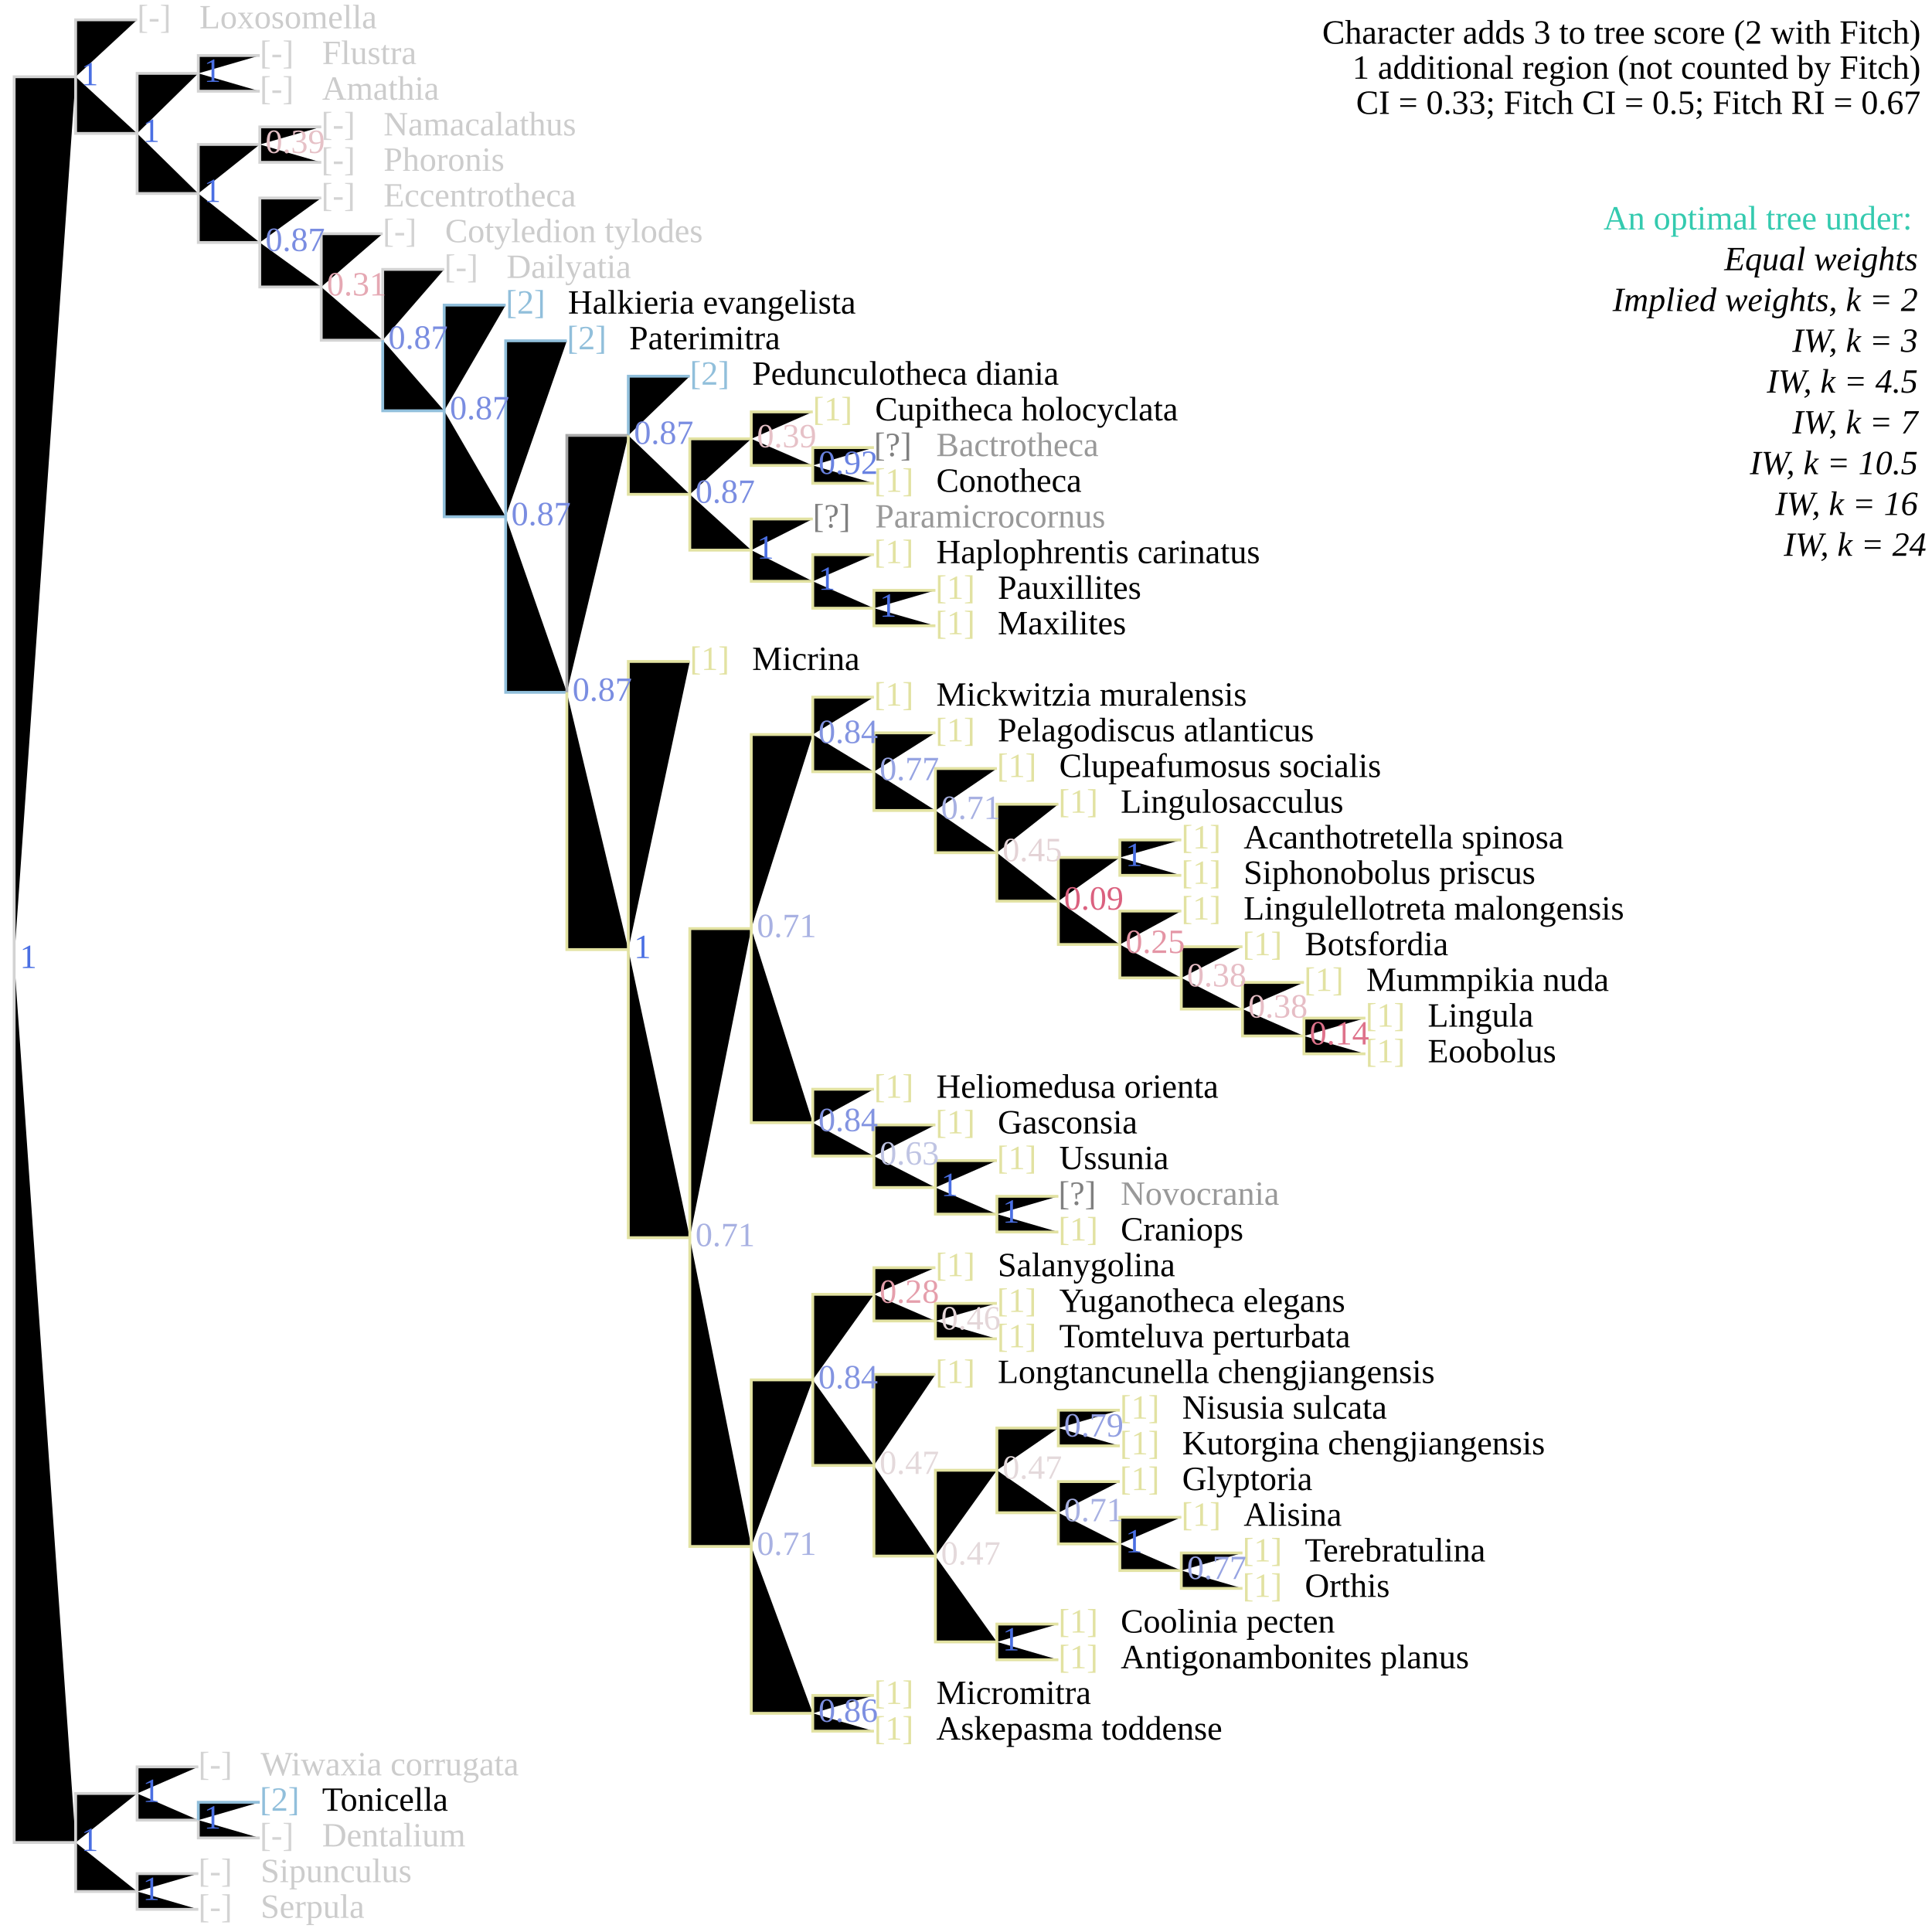
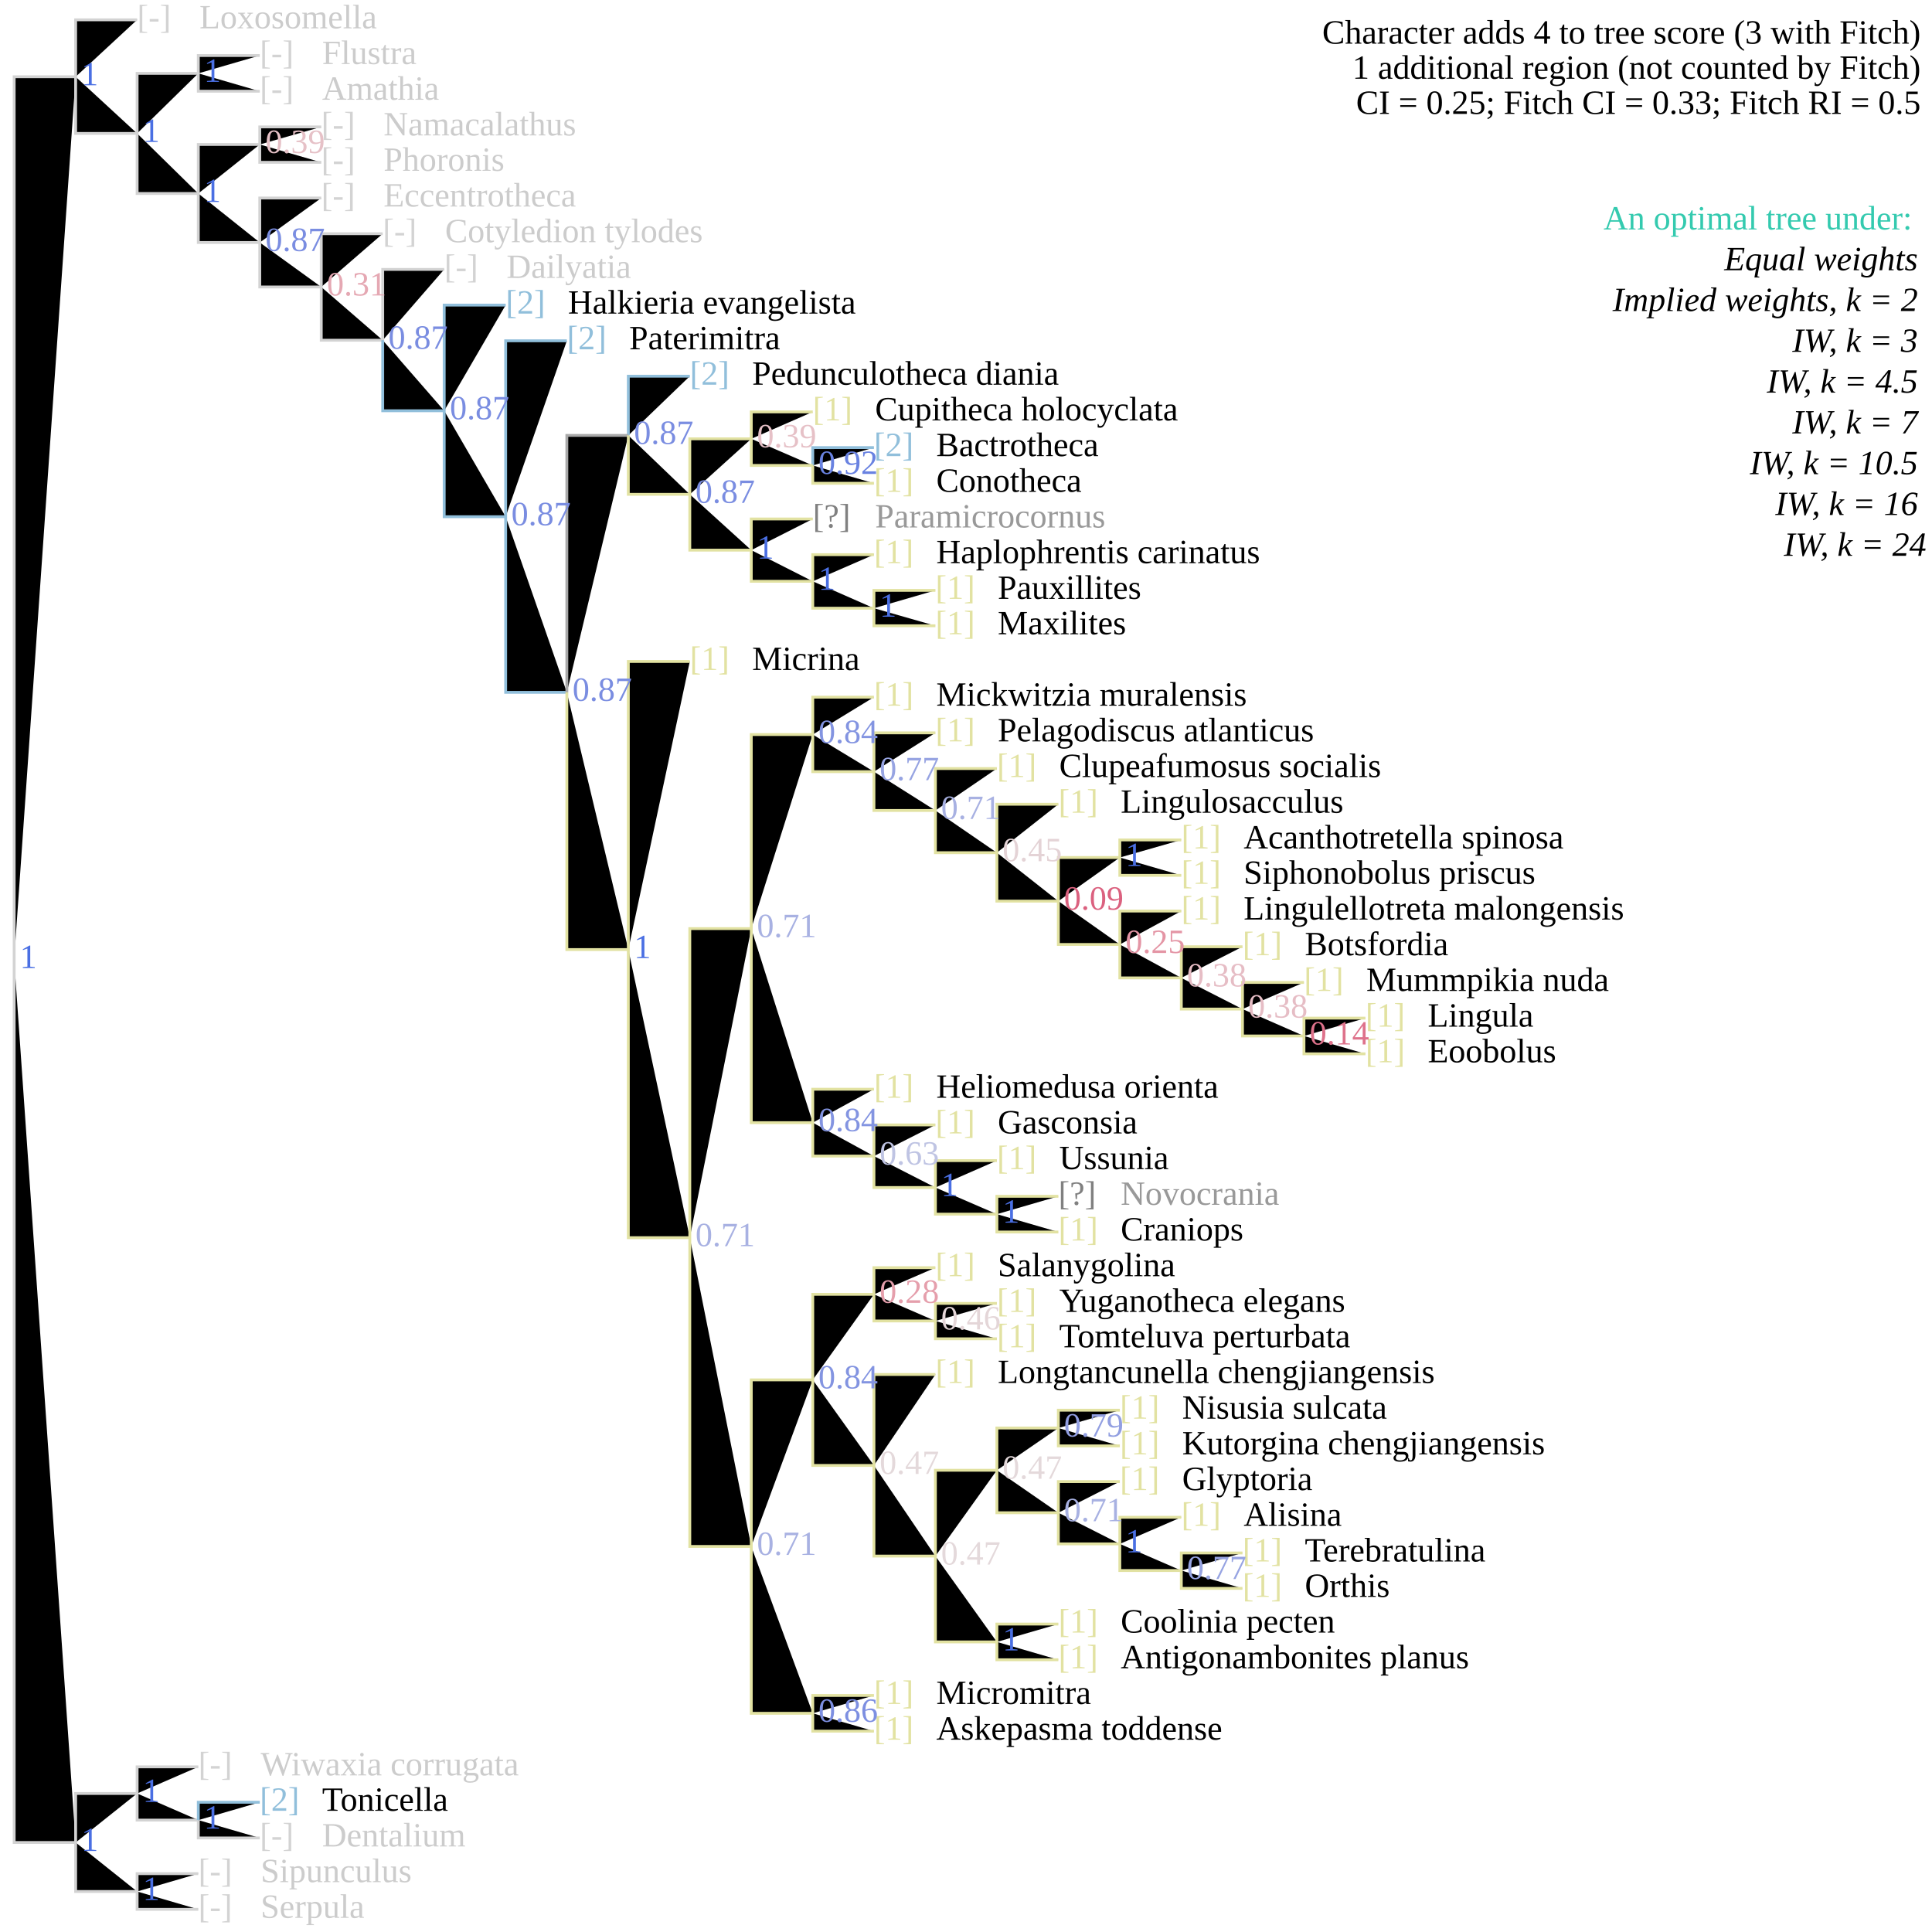
<svg xmlns="http://www.w3.org/2000/svg" version="1.1" width="682" height="682" class="tree" data-char="71">
-   <text x="678" y="15.4" text-anchor="end" class="stepsLabel">Character adds <tspan class="score">3</tspan> to tree score (<tspan class="score fitch">2</tspan> with Fitch)</text>
+   <text x="678" y="15.4" text-anchor="end" class="stepsLabel">Character adds <tspan class="score">4</tspan> to tree score (<tspan class="score fitch">3</tspan> with Fitch)</text>
  <text x="678" y="27.8" text-anchor="end" class="stepsLabel">
    <tspan class="score">1</tspan> additional region (not counted by Fitch)</text>
-   <text x="678" y="40.2" text-anchor="end" class="stepsLabel">CI = 0.33; Fitch CI = 0.5; Fitch RI = 0.67</text>
+   <text x="678" y="40.2" text-anchor="end" class="stepsLabel">CI = 0.25; Fitch CI = 0.33; Fitch RI = 0.5</text>
  <text x="678" y="65" text-anchor="end" class="stepsLabel">
    <tspan dy="16" fill="#34caaf">An optimal tree under:</tspan>
    <tspan x="680" style="font-style:italic" class="thisAn" dy="1.2em">Equal weights</tspan>
    <tspan x="680" style="font-style:italic" class="notThisAn" dy="1.2em">Implied weights, k = 2</tspan>
    <tspan x="680" style="font-style:italic" class="notThisAn" dy="1.2em">IW, k = 3</tspan>
    <tspan x="680" style="font-style:italic" class="notThisAn" dy="1.2em">IW, k = 4.5</tspan>
    <tspan x="680" style="font-style:italic" class="notThisAn" dy="1.2em">IW, k = 7</tspan>
    <tspan x="680" style="font-style:italic" class="notThisAn" dy="1.2em">IW, k = 10.5</tspan>
    <tspan x="680" style="font-style:italic" class="notThisAn" dy="1.2em">IW, k = 16</tspan>
    <tspan x="680" style="font-style:italic" class="notThisAn" dy="1.2em">IW, k = 24</tspan>
  </text>
  <text x="70" y="664.4" fill="lightgrey" class="flag">[-]</text>
  <text x="92" y="664.4" fill="#ccc" class="taxonLabel">Sipunculus</text>
  <text x="70" y="677" fill="lightgrey" class="flag">[-]</text>
  <text x="92" y="677" fill="#ccc" class="taxonLabel">Serpula</text>
  <text x="91.7" y="639.2" fill="#91bfdb" class="flag">[2]</text>
  <text x="113.7" y="639.2" fill="#000" class="taxonLabel">Tonicella</text>
  <text x="91.7" y="651.8" fill="lightgrey" class="flag">[-]</text>
  <text x="113.7" y="651.8" fill="#ccc" class="taxonLabel">Dentalium</text>
  <text x="70" y="626.7" fill="lightgrey" class="flag">[-]</text>
  <text x="92" y="626.7" fill="#ccc" class="taxonLabel">Wiwaxia corrugata</text>
  <text x="308.5" y="601.5" fill="#e2e2a2" class="flag">[1]</text>
  <text x="330.5" y="601.5" fill="#000" class="taxonLabel">Micromitra</text>
  <text x="308.5" y="614.1" fill="#e2e2a2" class="flag">[1]</text>
  <text x="330.5" y="614.1" fill="#000" class="taxonLabel">Askepasma toddense</text>
  <text x="373.6" y="576.3" fill="#e2e2a2" class="flag">[1]</text>
  <text x="395.6" y="576.3" fill="#000" class="taxonLabel">Coolinia pecten</text>
  <text x="373.6" y="588.9" fill="#e2e2a2" class="flag">[1]</text>
  <text x="395.6" y="588.9" fill="#000" class="taxonLabel">Antigonambonites planus</text>
  <text x="438.6" y="551.2" fill="#e2e2a2" class="flag">[1]</text>
  <text x="460.6" y="551.2" fill="#000" class="taxonLabel">Terebratulina</text>
  <text x="438.6" y="563.7" fill="#e2e2a2" class="flag">[1]</text>
  <text x="460.6" y="563.7" fill="#000" class="taxonLabel">Orthis</text>
  <text x="417" y="538.6" fill="#e2e2a2" class="flag">[1]</text>
  <text x="439" y="538.6" fill="#000" class="taxonLabel">Alisina</text>
  <text x="395.3" y="526" fill="#e2e2a2" class="flag">[1]</text>
  <text x="417.3" y="526" fill="#000" class="taxonLabel">Glyptoria</text>
  <text x="395.3" y="500.8" fill="#e2e2a2" class="flag">[1]</text>
  <text x="417.3" y="500.8" fill="#000" class="taxonLabel">Nisusia sulcata</text>
  <text x="395.3" y="513.4" fill="#e2e2a2" class="flag">[1]</text>
  <text x="417.3" y="513.4" fill="#000" class="taxonLabel">Kutorgina chengjiangensis</text>
  <text x="330.2" y="488.2" fill="#e2e2a2" class="flag">[1]</text>
  <text x="352.2" y="488.2" fill="#000" class="taxonLabel">Longtancunella chengjiangensis</text>
  <text x="351.9" y="463.1" fill="#e2e2a2" class="flag">[1]</text>
  <text x="373.9" y="463.1" fill="#000" class="taxonLabel">Yuganotheca elegans</text>
  <text x="351.9" y="475.6" fill="#e2e2a2" class="flag">[1]</text>
  <text x="373.9" y="475.6" fill="#000" class="taxonLabel">Tomteluva perturbata</text>
  <text x="330.2" y="450.5" fill="#e2e2a2" class="flag">[1]</text>
  <text x="352.2" y="450.5" fill="#000" class="taxonLabel">Salanygolina</text>
  <text x="373.6" y="425.3" fill="grey" class="flag">[?]</text>
  <text x="395.6" y="425.3" fill="#999" class="taxonLabel">Novocrania</text>
  <text x="373.6" y="437.9" fill="#e2e2a2" class="flag">[1]</text>
  <text x="395.6" y="437.9" fill="#000" class="taxonLabel">Craniops</text>
  <text x="351.9" y="412.7" fill="#e2e2a2" class="flag">[1]</text>
  <text x="373.9" y="412.7" fill="#000" class="taxonLabel">Ussunia</text>
  <text x="330.2" y="400.1" fill="#e2e2a2" class="flag">[1]</text>
  <text x="352.2" y="400.1" fill="#000" class="taxonLabel">Gasconsia</text>
  <text x="308.5" y="387.5" fill="#e2e2a2" class="flag">[1]</text>
  <text x="330.5" y="387.5" fill="#000" class="taxonLabel">Heliomedusa orienta</text>
  <text x="482" y="362.4" fill="#e2e2a2" class="flag">[1]</text>
  <text x="504" y="362.4" fill="#000" class="taxonLabel">Lingula</text>
  <text x="482" y="375" fill="#e2e2a2" class="flag">[1]</text>
  <text x="504" y="375" fill="#000" class="taxonLabel">Eoobolus</text>
  <text x="460.3" y="349.8" fill="#e2e2a2" class="flag">[1]</text>
  <text x="482.3" y="349.8" fill="#000" class="taxonLabel">Mummpikia nuda</text>
  <text x="438.6" y="337.2" fill="#e2e2a2" class="flag">[1]</text>
  <text x="460.6" y="337.2" fill="#000" class="taxonLabel">Botsfordia</text>
  <text x="417" y="324.6" fill="#e2e2a2" class="flag">[1]</text>
  <text x="439" y="324.6" fill="#000" class="taxonLabel">Lingulellotreta malongensis</text>
  <text x="417" y="299.5" fill="#e2e2a2" class="flag">[1]</text>
  <text x="439" y="299.5" fill="#000" class="taxonLabel">Acanthotretella spinosa</text>
  <text x="417" y="312" fill="#e2e2a2" class="flag">[1]</text>
  <text x="439" y="312" fill="#000" class="taxonLabel">Siphonobolus priscus</text>
  <text x="373.6" y="286.9" fill="#e2e2a2" class="flag">[1]</text>
  <text x="395.6" y="286.9" fill="#000" class="taxonLabel">Lingulosacculus</text>
  <text x="351.9" y="274.3" fill="#e2e2a2" class="flag">[1]</text>
  <text x="373.9" y="274.3" fill="#000" class="taxonLabel">Clupeafumosus socialis</text>
  <text x="330.2" y="261.7" fill="#e2e2a2" class="flag">[1]</text>
  <text x="352.2" y="261.7" fill="#000" class="taxonLabel">Pelagodiscus atlanticus</text>
  <text x="308.5" y="249.1" fill="#e2e2a2" class="flag">[1]</text>
  <text x="330.5" y="249.1" fill="#000" class="taxonLabel">Mickwitzia muralensis</text>
  <text x="243.5" y="236.5" fill="#e2e2a2" class="flag">[1]</text>
  <text x="265.5" y="236.5" fill="#000" class="taxonLabel">Micrina</text>
  <text x="330.2" y="211.4" fill="#e2e2a2" class="flag">[1]</text>
  <text x="352.2" y="211.4" fill="#000" class="taxonLabel">Pauxillites</text>
  <text x="330.2" y="223.9" fill="#e2e2a2" class="flag">[1]</text>
  <text x="352.2" y="223.9" fill="#000" class="taxonLabel">Maxilites</text>
  <text x="308.5" y="198.8" fill="#e2e2a2" class="flag">[1]</text>
  <text x="330.5" y="198.8" fill="#000" class="taxonLabel">Haplophrentis carinatus</text>
  <text x="286.9" y="186.2" fill="grey" class="flag">[?]</text>
  <text x="308.9" y="186.2" fill="#999" class="taxonLabel">Paramicrocornus</text>
-   <text x="308.5" y="161" fill="grey" class="flag">[?]</text>
-   <text x="330.5" y="161" fill="#999" class="taxonLabel">Bactrotheca</text>
+   <text x="308.5" y="161" fill="#91bfdb" class="flag">[2]</text>
+   <text x="330.5" y="161" fill="#000" class="taxonLabel">Bactrotheca</text>
  <text x="308.5" y="173.6" fill="#e2e2a2" class="flag">[1]</text>
  <text x="330.5" y="173.6" fill="#000" class="taxonLabel">Conotheca</text>
  <text x="286.9" y="148.4" fill="#e2e2a2" class="flag">[1]</text>
  <text x="308.9" y="148.4" fill="#000" class="taxonLabel">Cupitheca holocyclata</text>
  <text x="243.5" y="135.8" fill="#91bfdb" class="flag">[2]</text>
  <text x="265.5" y="135.8" fill="#000" class="taxonLabel">Pedunculotheca diania</text>
  <text x="200.1" y="123.3" fill="#91bfdb" class="flag">[2]</text>
  <text x="222.1" y="123.3" fill="#000" class="taxonLabel">Paterimitra</text>
  <text x="178.5" y="110.7" fill="#91bfdb" class="flag">[2]</text>
  <text x="200.5" y="110.7" fill="#000" class="taxonLabel">Halkieria evangelista</text>
  <text x="156.8" y="98.1" fill="lightgrey" class="flag">[-]</text>
  <text x="178.8" y="98.1" fill="#ccc" class="taxonLabel">Dailyatia</text>
  <text x="135.1" y="85.5" fill="lightgrey" class="flag">[-]</text>
  <text x="157.1" y="85.5" fill="#ccc" class="taxonLabel">Cotyledion tylodes</text>
  <text x="113.4" y="72.9" fill="lightgrey" class="flag">[-]</text>
  <text x="135.4" y="72.9" fill="#ccc" class="taxonLabel">Eccentrotheca</text>
  <text x="113.4" y="47.8" fill="lightgrey" class="flag">[-]</text>
  <text x="135.4" y="47.8" fill="#ccc" class="taxonLabel">Namacalathus</text>
  <text x="113.4" y="60.3" fill="lightgrey" class="flag">[-]</text>
  <text x="135.4" y="60.3" fill="#ccc" class="taxonLabel">Phoronis</text>
  <text x="91.7" y="22.6" fill="lightgrey" class="flag">[-]</text>
  <text x="113.7" y="22.6" fill="#ccc" class="taxonLabel">Flustra</text>
  <text x="91.7" y="35.2" fill="lightgrey" class="flag">[-]</text>
  <text x="113.7" y="35.2" fill="#ccc" class="taxonLabel">Amathia</text>
  <text x="48.4" y="10" fill="lightgrey" class="flag">[-]</text>
  <text x="70.4" y="10" fill="#ccc" class="taxonLabel">Loxosomella</text>
  <path d="M5,338.7V27.1H26.7M26.7,27.1V7H48.4M26.7,27.1V47.1H48.4M48.4,47.1V25.9H70M70,25.9V19.6H91.7M70,25.9V32.2H91.7M48.4,47.1V68.3H70M70,68.3V51H91.7M91.7,51V44.8H113.4M91.7,51V57.3H113.4M70,68.3V85.6H91.7M91.7,85.6V69.9H113.4M91.7,85.6V101.3H113.4M113.4,101.3V82.5H135.1M113.4,101.3V120.1H135.1M135.1,120.1V95.1H156.8M5,338.7V650.4H26.7M26.7,650.4V633.1H48.4M48.4,633.1V623.7H70M48.4,633.1V642.5H70M70,642.5V648.8H91.7M26.7,650.4V667.7H48.4M48.4,667.7V661.4H70M48.4,667.7V674H70" stroke="lightgrey" class="inapplicable" />
-   <path d="M135.1,120.1V145H156.8M156.8,145V107.7H178.5M156.8,145V182.4H178.5M178.5,182.4V120.3H200.1M178.5,182.4V244.4H200.1M221.8,153.7V132.8H243.5M70,642.5V636.2H91.7" stroke="#91bfdb" />
+   <path d="M135.1,120.1V145H156.8M156.8,145V107.7H178.5M156.8,145V182.4H178.5M178.5,182.4V120.3H200.1M178.5,182.4V244.4H200.1M221.8,153.7V132.8H243.5M286.9,164.3V158H308.5M70,642.5V636.2H91.7" stroke="#91bfdb" />
  <path d="M200.1,244.4V153.7H221.8" stroke="darkgrey" />
-   <path d="M221.8,153.7V174.5H243.5M243.5,174.5V154.9H265.2M265.2,154.9V145.4H286.9M265.2,154.9V164.3H286.9M286.9,164.3V158H308.5M286.9,164.3V170.6H308.5M243.5,174.5V194.2H265.2M265.2,194.2V183.2H286.9M265.2,194.2V205.2H286.9M286.9,205.2V195.8H308.5M286.9,205.2V214.7H308.5M308.5,214.7V208.4H330.2M308.5,214.7V220.9H330.2M200.1,244.4V335.2H221.8M221.8,335.2V233.5H243.5M221.8,335.2V436.9H243.5M243.5,436.9V327.8H265.2M265.2,327.8V259.3H286.9M286.9,259.3V246.1H308.5M286.9,259.3V272.4H308.5M308.5,272.4V258.7H330.2M308.5,272.4V286.1H330.2M330.2,286.1V271.3H351.9M330.2,286.1V301H351.9M351.9,301V283.9H373.6M351.9,301V318.1H373.6M373.6,318.1V302.7H395.3M395.3,302.7V296.5H417M395.3,302.7V309H417M373.6,318.1V333.4H395.3M395.3,333.4V321.6H417M395.3,333.4V345.2H417M417,345.2V334.2H438.6M417,345.2V356.2H438.6M438.6,356.2V346.8H460.3M438.6,356.2V365.7H460.3M460.3,365.7V359.4H482M460.3,365.7V372H482M265.2,327.8V396.3H286.9M286.9,396.3V384.5H308.5M286.9,396.3V408.1H308.5M308.5,408.1V397.1H330.2M308.5,408.1V419.2H330.2M330.2,419.2V409.7H351.9M330.2,419.2V428.6H351.9M351.9,428.6V422.3H373.6M351.9,428.6V434.9H373.6M243.5,436.9V545.9H265.2M265.2,545.9V487.1H286.9M286.9,487.1V456.9H308.5M308.5,456.9V447.5H330.2M308.5,456.9V466.3H330.2M330.2,466.3V460.1H351.9M330.2,466.3V472.6H351.9M286.9,487.1V517.3H308.5M308.5,517.3V485.2H330.2M308.5,517.3V549.3H330.2M330.2,549.3V519H351.9M351.9,519V504.1H373.6M373.6,504.1V497.8H395.3M373.6,504.1V510.4H395.3M351.9,519V534H373.6M373.6,534V523H395.3M373.6,534V545H395.3M395.3,545V535.6H417M395.3,545V554.4H417M417,554.4V548.2H438.6M417,554.4V560.7H438.6M330.2,549.3V579.6H351.9M351.9,579.6V573.3H373.6M351.9,579.6V585.9H373.6M265.2,545.9V604.8H286.9M286.9,604.8V598.5H308.5M286.9,604.8V611.1H308.5" stroke="#e2e2a2" />
+   <path d="M221.8,153.7V174.5H243.5M243.5,174.5V154.9H265.2M265.2,154.9V145.4H286.9M265.2,154.9V164.3H286.9M286.9,164.3V170.6H308.5M243.5,174.5V194.2H265.2M265.2,194.2V183.2H286.9M265.2,194.2V205.2H286.9M286.9,205.2V195.8H308.5M286.9,205.2V214.7H308.5M308.5,214.7V208.4H330.2M308.5,214.7V220.9H330.2M200.1,244.4V335.2H221.8M221.8,335.2V233.5H243.5M221.8,335.2V436.9H243.5M243.5,436.9V327.8H265.2M265.2,327.8V259.3H286.9M286.9,259.3V246.1H308.5M286.9,259.3V272.4H308.5M308.5,272.4V258.7H330.2M308.5,272.4V286.1H330.2M330.2,286.1V271.3H351.9M330.2,286.1V301H351.9M351.9,301V283.9H373.6M351.9,301V318.1H373.6M373.6,318.1V302.7H395.3M395.3,302.7V296.5H417M395.3,302.7V309H417M373.6,318.1V333.4H395.3M395.3,333.4V321.6H417M395.3,333.4V345.2H417M417,345.2V334.2H438.6M417,345.2V356.2H438.6M438.6,356.2V346.8H460.3M438.6,356.2V365.7H460.3M460.3,365.7V359.4H482M460.3,365.7V372H482M265.2,327.8V396.3H286.9M286.9,396.3V384.5H308.5M286.9,396.3V408.1H308.5M308.5,408.1V397.1H330.2M308.5,408.1V419.2H330.2M330.2,419.2V409.7H351.9M330.2,419.2V428.6H351.9M351.9,428.6V422.3H373.6M351.9,428.6V434.9H373.6M243.5,436.9V545.9H265.2M265.2,545.9V487.1H286.9M286.9,487.1V456.9H308.5M308.5,456.9V447.5H330.2M308.5,456.9V466.3H330.2M330.2,466.3V460.1H351.9M330.2,466.3V472.6H351.9M286.9,487.1V517.3H308.5M308.5,517.3V485.2H330.2M308.5,517.3V549.3H330.2M330.2,549.3V519H351.9M351.9,519V504.1H373.6M373.6,504.1V497.8H395.3M373.6,504.1V510.4H395.3M351.9,519V534H373.6M373.6,534V523H395.3M373.6,534V545H395.3M395.3,545V535.6H417M395.3,545V554.4H417M417,554.4V548.2H438.6M417,554.4V560.7H438.6M330.2,549.3V579.6H351.9M351.9,579.6V573.3H373.6M351.9,579.6V585.9H373.6M265.2,545.9V604.8H286.9M286.9,604.8V598.5H308.5M286.9,604.8V611.1H308.5" stroke="#e2e2a2" />
  <text x="7" y="341.7" class="node" fill="#4A6FE3">1</text>
  <text x="28.7" y="30.1" class="node" fill="#4A6FE3">1</text>
  <text x="50.4" y="50.1" class="node" fill="#4A6FE3">1</text>
  <text x="72" y="28.9" class="node" fill="#4A6FE3">1</text>
  <text x="72" y="71.3" class="node" fill="#4A6FE3">1</text>
  <text x="93.7" y="54" class="node" fill="#E6C1C7">0.39</text>
  <text x="93.7" y="88.6" class="node" fill="#7A8DE1">0.87</text>
  <text x="115.4" y="104.3" class="node" fill="#E5A8B3">0.31</text>
  <text x="137.1" y="123.1" class="node" fill="#7A8DE1">0.87</text>
  <text x="158.8" y="148" class="node" fill="#7A8DE1">0.87</text>
  <text x="180.5" y="185.4" class="node" fill="#7A8DE1">0.87</text>
  <text x="202.1" y="247.4" class="node" fill="#7A8DE1">0.87</text>
  <text x="223.8" y="156.7" class="node" fill="#7A8DE1">0.87</text>
  <text x="245.5" y="177.5" class="node" fill="#7A8DE1">0.87</text>
  <text x="267.2" y="157.9" class="node" fill="#E6C1C7">0.39</text>
  <text x="288.9" y="167.3" class="node" fill="#6982E1">0.92</text>
  <text x="267.2" y="197.2" class="node" fill="#4A6FE3">1</text>
  <text x="288.9" y="208.2" class="node" fill="#4A6FE3">1</text>
  <text x="310.5" y="217.7" class="node" fill="#4A6FE3">1</text>
  <text x="223.8" y="338.2" class="node" fill="#4A6FE3">1</text>
  <text x="245.5" y="439.9" class="node" fill="#A8B1E2">0.71</text>
  <text x="267.2" y="330.8" class="node" fill="#A8B1E2">0.71</text>
  <text x="288.9" y="262.3" class="node" fill="#8394E1">0.84</text>
  <text x="310.5" y="275.4" class="node" fill="#97A4E2">0.77</text>
  <text x="332.2" y="289.1" class="node" fill="#A8B1E2">0.71</text>
  <text x="353.9" y="304" class="node" fill="#E4D3D6">0.45</text>
  <text x="375.6" y="321.1" class="node" fill="#DB617F">0.09</text>
  <text x="397.3" y="305.7" class="node" fill="#4A6FE3">1</text>
  <text x="397.3" y="336.4" class="node" fill="#E495A5">0.25</text>
  <text x="419" y="348.2" class="node" fill="#E6BDC5">0.38</text>
  <text x="440.6" y="359.2" class="node" fill="#E6BDC5">0.38</text>
  <text x="462.3" y="368.7" class="node" fill="#DE728B">0.14</text>
  <text x="288.9" y="399.3" class="node" fill="#8394E1">0.84</text>
  <text x="310.5" y="411.1" class="node" fill="#BFC4E3">0.63</text>
  <text x="332.2" y="422.2" class="node" fill="#4A6FE3">1</text>
  <text x="353.9" y="431.6" class="node" fill="#4A6FE3">1</text>
  <text x="267.2" y="548.9" class="node" fill="#A8B1E2">0.71</text>
  <text x="288.9" y="490.1" class="node" fill="#8394E1">0.84</text>
  <text x="310.5" y="459.9" class="node" fill="#E59FAC">0.28</text>
  <text x="332.2" y="469.3" class="node" fill="#E4D6D8">0.46</text>
  <text x="310.5" y="520.3" class="node" fill="#E4D9DB">0.47</text>
  <text x="332.2" y="552.3" class="node" fill="#E4D9DB">0.47</text>
  <text x="353.9" y="522" class="node" fill="#E4D9DB">0.47</text>
  <text x="375.6" y="507.1" class="node" fill="#929FE1">0.79</text>
  <text x="375.6" y="537" class="node" fill="#A8B1E2">0.71</text>
  <text x="397.3" y="548" class="node" fill="#4A6FE3">1</text>
  <text x="419" y="557.4" class="node" fill="#97A4E2">0.77</text>
  <text x="353.9" y="582.6" class="node" fill="#4A6FE3">1</text>
  <text x="288.9" y="607.8" class="node" fill="#7D8FE1">0.86</text>
  <text x="28.7" y="653.4" class="node" fill="#4A6FE3">1</text>
  <text x="50.4" y="636.1" class="node" fill="#4A6FE3">1</text>
  <text x="72" y="645.5" class="node" fill="#4A6FE3">1</text>
  <text x="50.4" y="670.7" class="node" fill="#4A6FE3">1</text>
</svg>
